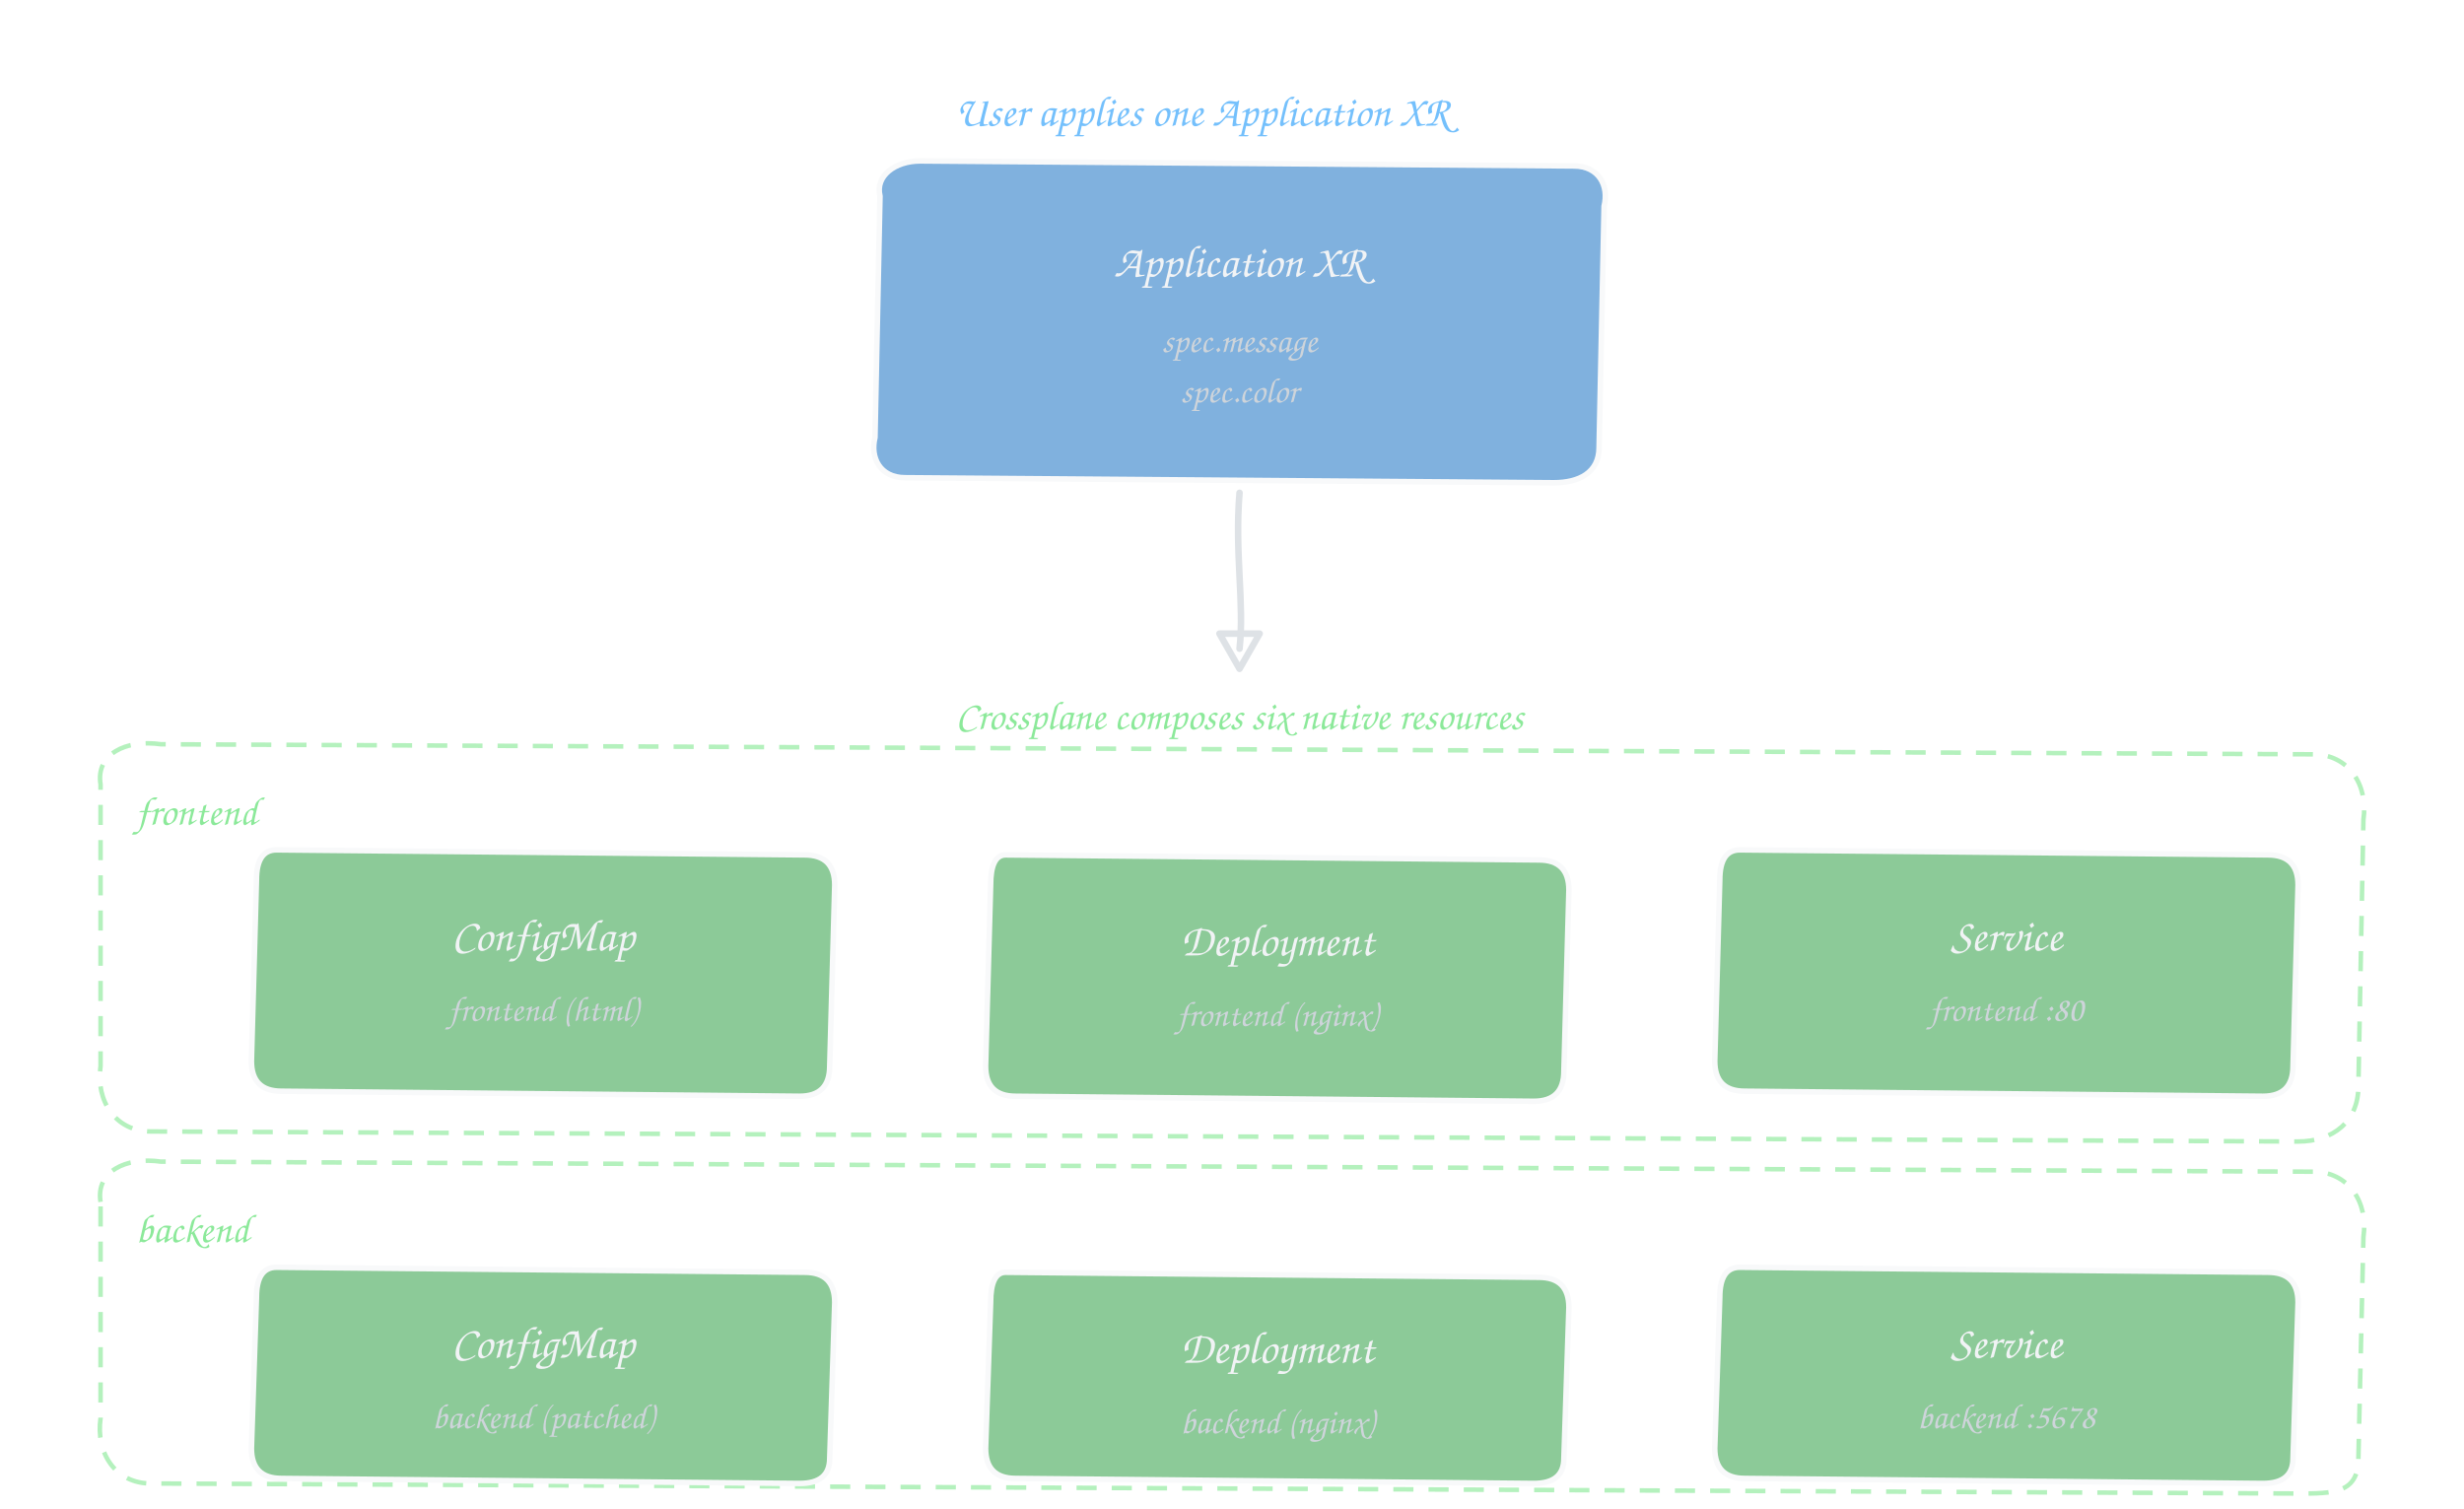
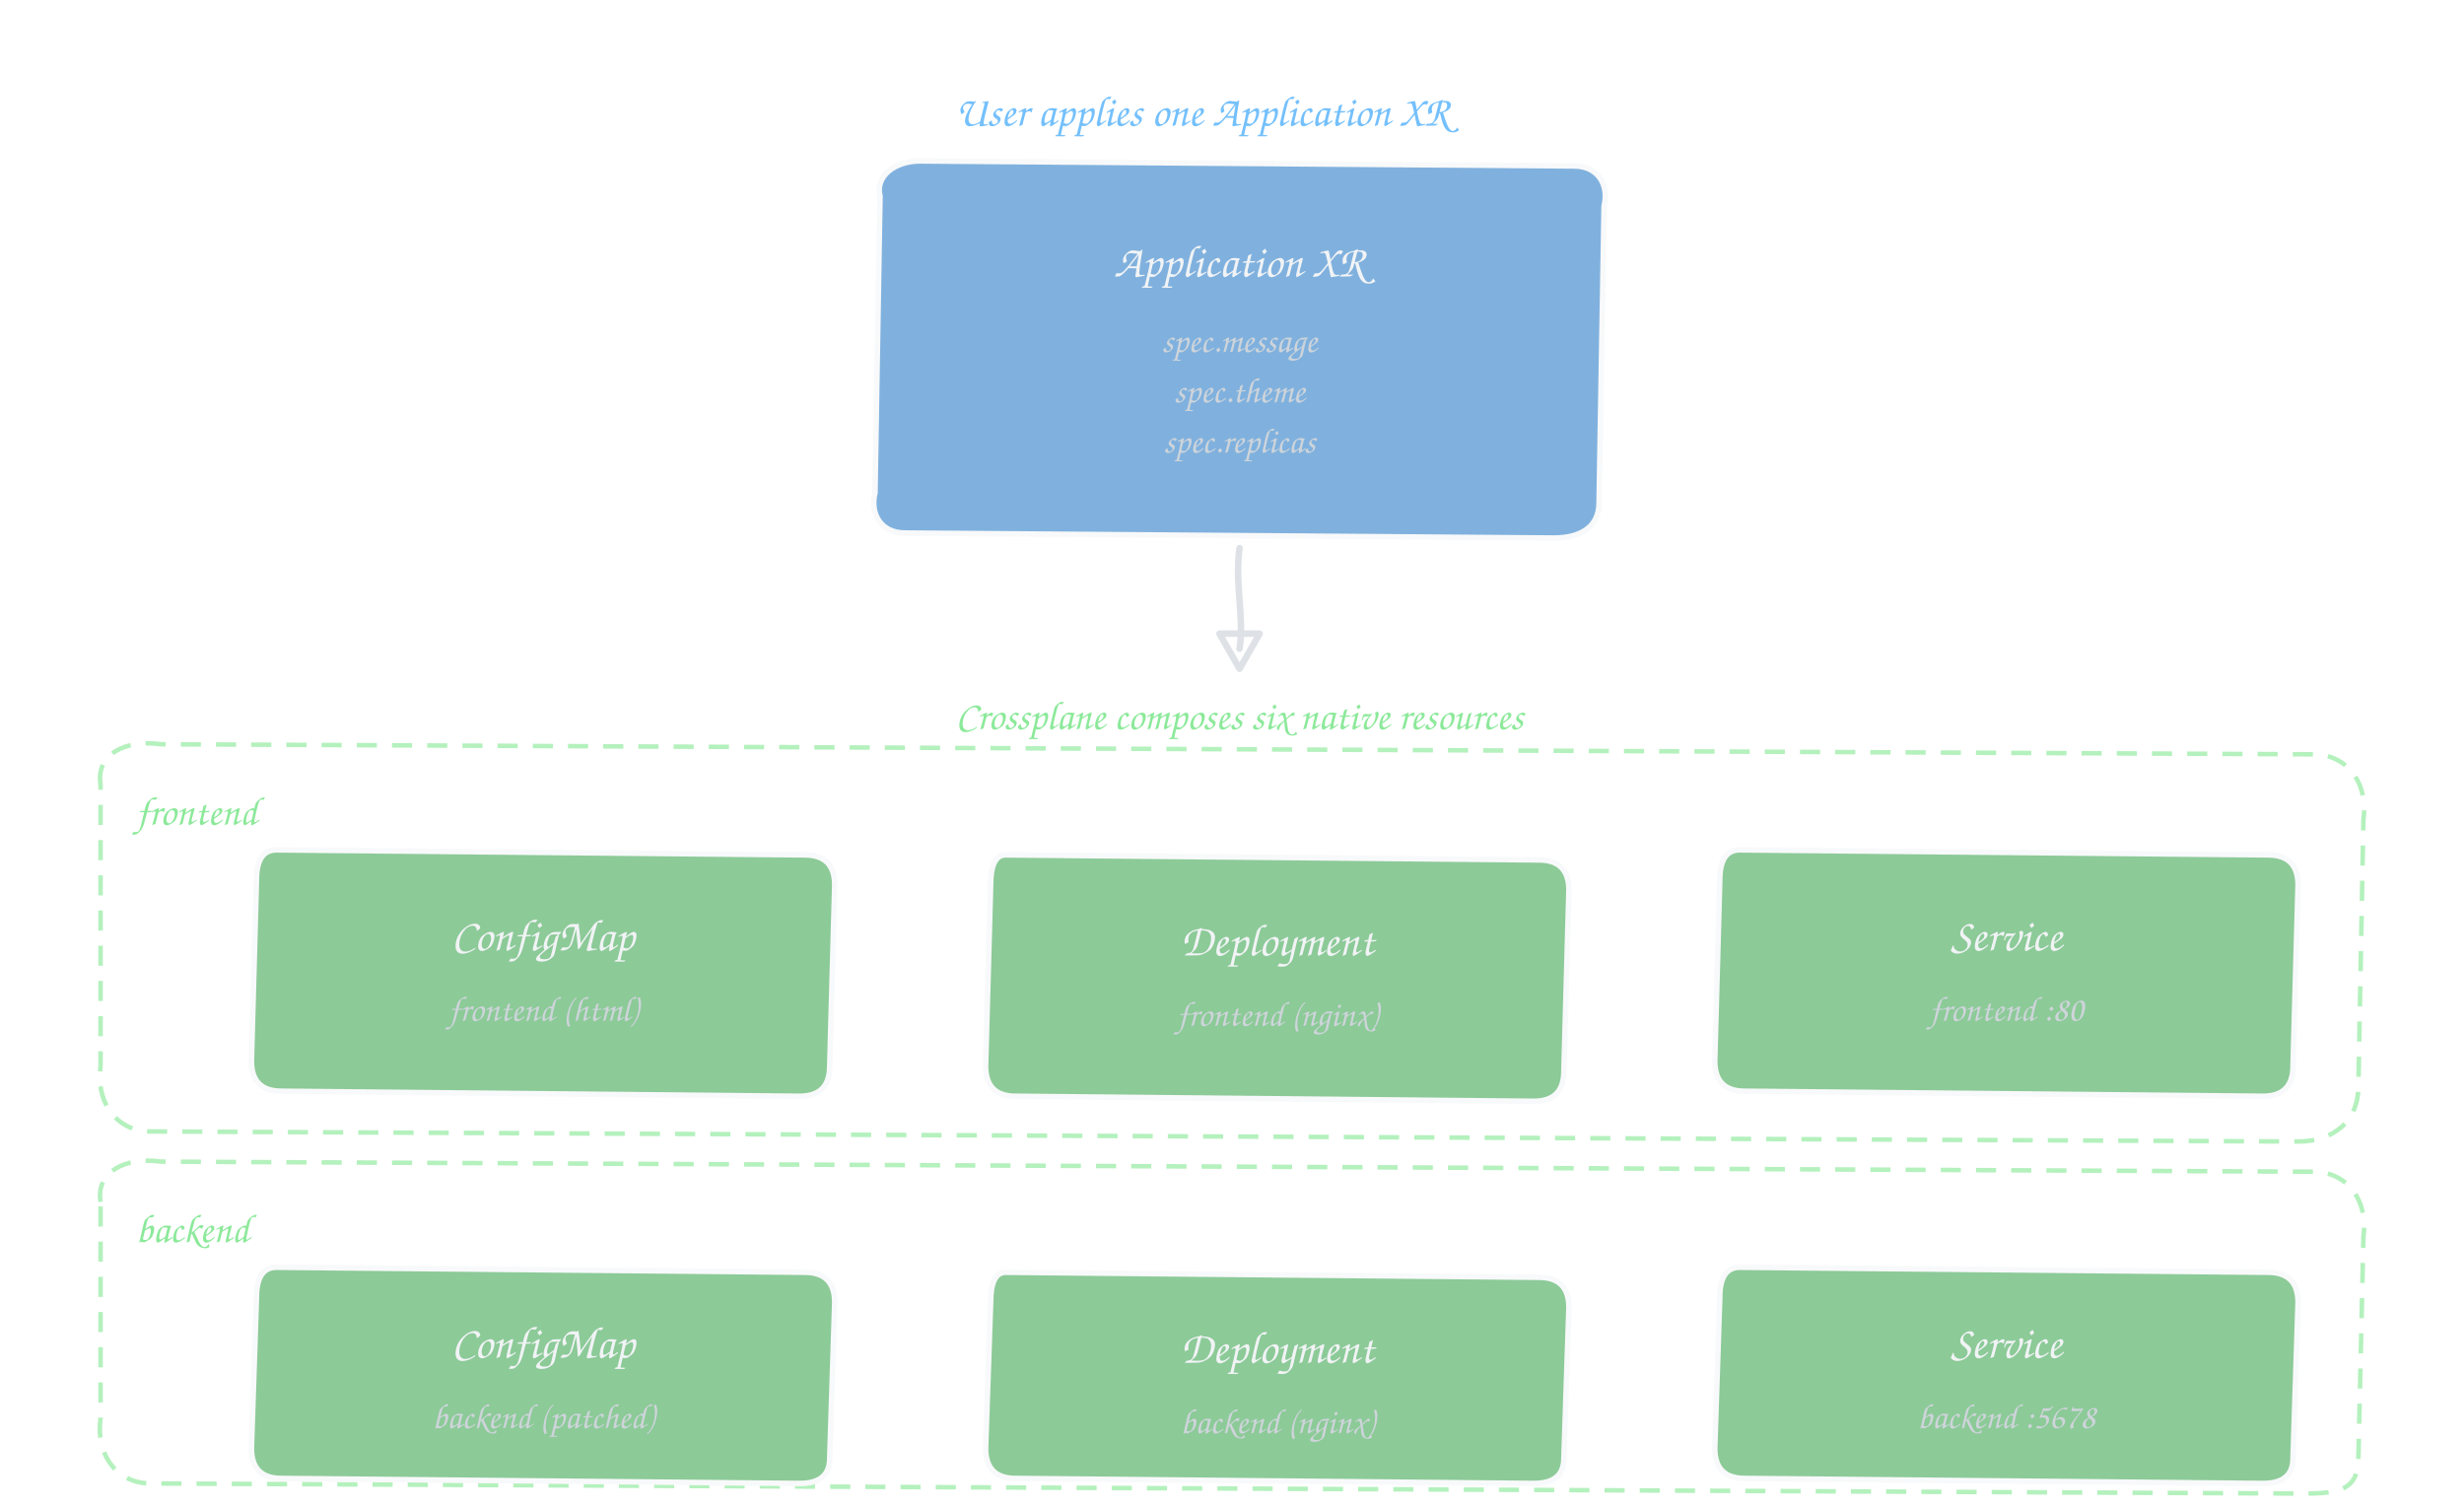
<svg xmlns="http://www.w3.org/2000/svg" viewBox="0 0 980 600" font-family="'Comic Sans MS', 'Segoe Print', 'Bradley Hand', cursive" font-size="18">
  <style>
    .label { fill: #f1f3f5; }
    .muted { fill: #ced4da; font-size: 14px; }
    .user-label  { fill: #74c0fc; font-size: 17px; font-style: italic; }
    .out-label   { fill: #8ce99a; font-size: 16px; font-style: italic; }
    .box-fill-blue   { fill: #1971c2; fill-opacity: 0.55; }
    .box-fill-green  { fill: #2f9e44; fill-opacity: 0.55; }
    .box-stroke      { stroke: #f8f9fa; stroke-width: 2.2; stroke-linejoin: round; stroke-linecap: round; }
    .arrow           { stroke: #dee2e6; stroke-width: 2.6; fill: none; stroke-linecap: round; stroke-linejoin: round; }
    .group-outline   { stroke: #8ce99a; stroke-width: 1.8; fill: none; stroke-dasharray: 8 6; opacity: 0.65; }
  </style>
  <text class="user-label" x="380" y="50">User applies one Application XR</text>
  <g>
-     <path class="box-fill-blue box-stroke" d="M 350 78              C 348 70, 356 64, 366 64              L 626 66              C 636 66, 640 74, 638 82              L 636 178              C 636 188, 628 192, 618 192              L 360 190              C 350 190, 346 182, 348 174 Z" />
+     <path class="box-fill-blue box-stroke" d="M 350 78              C 348 70, 356 64, 366 64              L 626 66              C 636 66, 640 74, 638 82              L 636 200              C 636 210, 628 214, 618 214              L 360 212              C 350 212, 346 204, 348 196 Z" />
    <text class="label" text-anchor="middle" x="493" y="110">Application XR</text>
    <text class="muted" text-anchor="middle" x="493" y="140">spec.message</text>
-     <text class="muted" text-anchor="middle" x="493" y="160">spec.color</text>
+     <text class="muted" text-anchor="middle" x="493" y="160">spec.theme</text>
+     <text class="muted" text-anchor="middle" x="493" y="180">spec.replicas</text>
  </g>
-   <path class="arrow" d="M 493 196 C 491 220, 495 240, 493 258" />
+   <path class="arrow" d="M 493 218 C 491 232, 495 246, 493 258" />
  <polygon class="arrow" fill="#dee2e6" points="493,266 485,252 501,252" />
  <text class="out-label" text-anchor="middle" x="493" y="290">Crossplane composes six native resources</text>
  <path class="group-outline" d="M 40 312            C 38 300, 50 294, 64 296            L 920 300            C 934 300, 942 312, 940 326            L 938 432            C 938 446, 928 454, 914 454            L 60 450            C 46 450, 38 438, 40 424 Z" />
  <text class="out-label" x="54" y="328">frontend</text>
  <path class="group-outline" d="M 40 478            C 38 466, 50 460, 64 462            L 920 466            C 934 466, 942 478, 940 492            L 938 580            C 938 594, 928 594, 914 594            L 60 590            C 46 590, 38 578, 40 564 Z" />
  <text class="out-label" x="54" y="494">backend</text>
  <g>
    <path class="box-fill-green box-stroke" d="M 110 338 L 320 340 Q 332 340 332 352 L 330 424 Q 330 436 318 436 L 112 434 Q 100 434 100 422 L 102 350 Q 102 338 110 338 Z" />
    <text class="label" text-anchor="middle" x="216" y="378">ConfigMap</text>
    <text class="muted" text-anchor="middle" x="216" y="406">frontend (html)</text>
  </g>
  <g>
    <path class="box-fill-green box-stroke" d="M 400 340 L 612 342 Q 624 342 624 354 L 622 426 Q 622 438 610 438 L 404 436 Q 392 436 392 424 L 394 352 Q 394 340 400 340 Z" />
    <text class="label" text-anchor="middle" x="508" y="380">Deployment</text>
    <text class="muted" text-anchor="middle" x="508" y="408">frontend (nginx)</text>
  </g>
  <g>
    <path class="box-fill-green box-stroke" d="M 692 338 L 902 340 Q 914 340 914 352 L 912 424 Q 912 436 900 436 L 694 434 Q 682 434 682 422 L 684 350 Q 684 338 692 338 Z" />
    <text class="label" text-anchor="middle" x="798" y="378">Service</text>
    <text class="muted" text-anchor="middle" x="798" y="406">frontend :80</text>
  </g>
  <g>
    <path class="box-fill-green box-stroke" d="M 110 504 L 320 506 Q 332 506 332 518 L 330 580 Q 330 590 318 590 L 112 588 Q 100 588 100 576 L 102 516 Q 102 504 110 504 Z" />
    <text class="label" text-anchor="middle" x="216" y="540">ConfigMap</text>
    <text class="muted" text-anchor="middle" x="216" y="568">backend (patched)</text>
  </g>
  <g>
    <path class="box-fill-green box-stroke" d="M 400 506 L 612 508 Q 624 508 624 520 L 622 580 Q 622 590 610 590 L 404 588 Q 392 588 392 576 L 394 518 Q 394 506 400 506 Z" />
    <text class="label" text-anchor="middle" x="508" y="542">Deployment</text>
    <text class="muted" text-anchor="middle" x="508" y="570">backend (nginx)</text>
  </g>
  <g>
    <path class="box-fill-green box-stroke" d="M 692 504 L 902 506 Q 914 506 914 518 L 912 580 Q 912 590 900 590 L 694 588 Q 682 588 682 576 L 684 516 Q 684 504 692 504 Z" />
    <text class="label" text-anchor="middle" x="798" y="540">Service</text>
    <text class="muted" text-anchor="middle" x="798" y="568">backend :5678</text>
  </g>
</svg>
